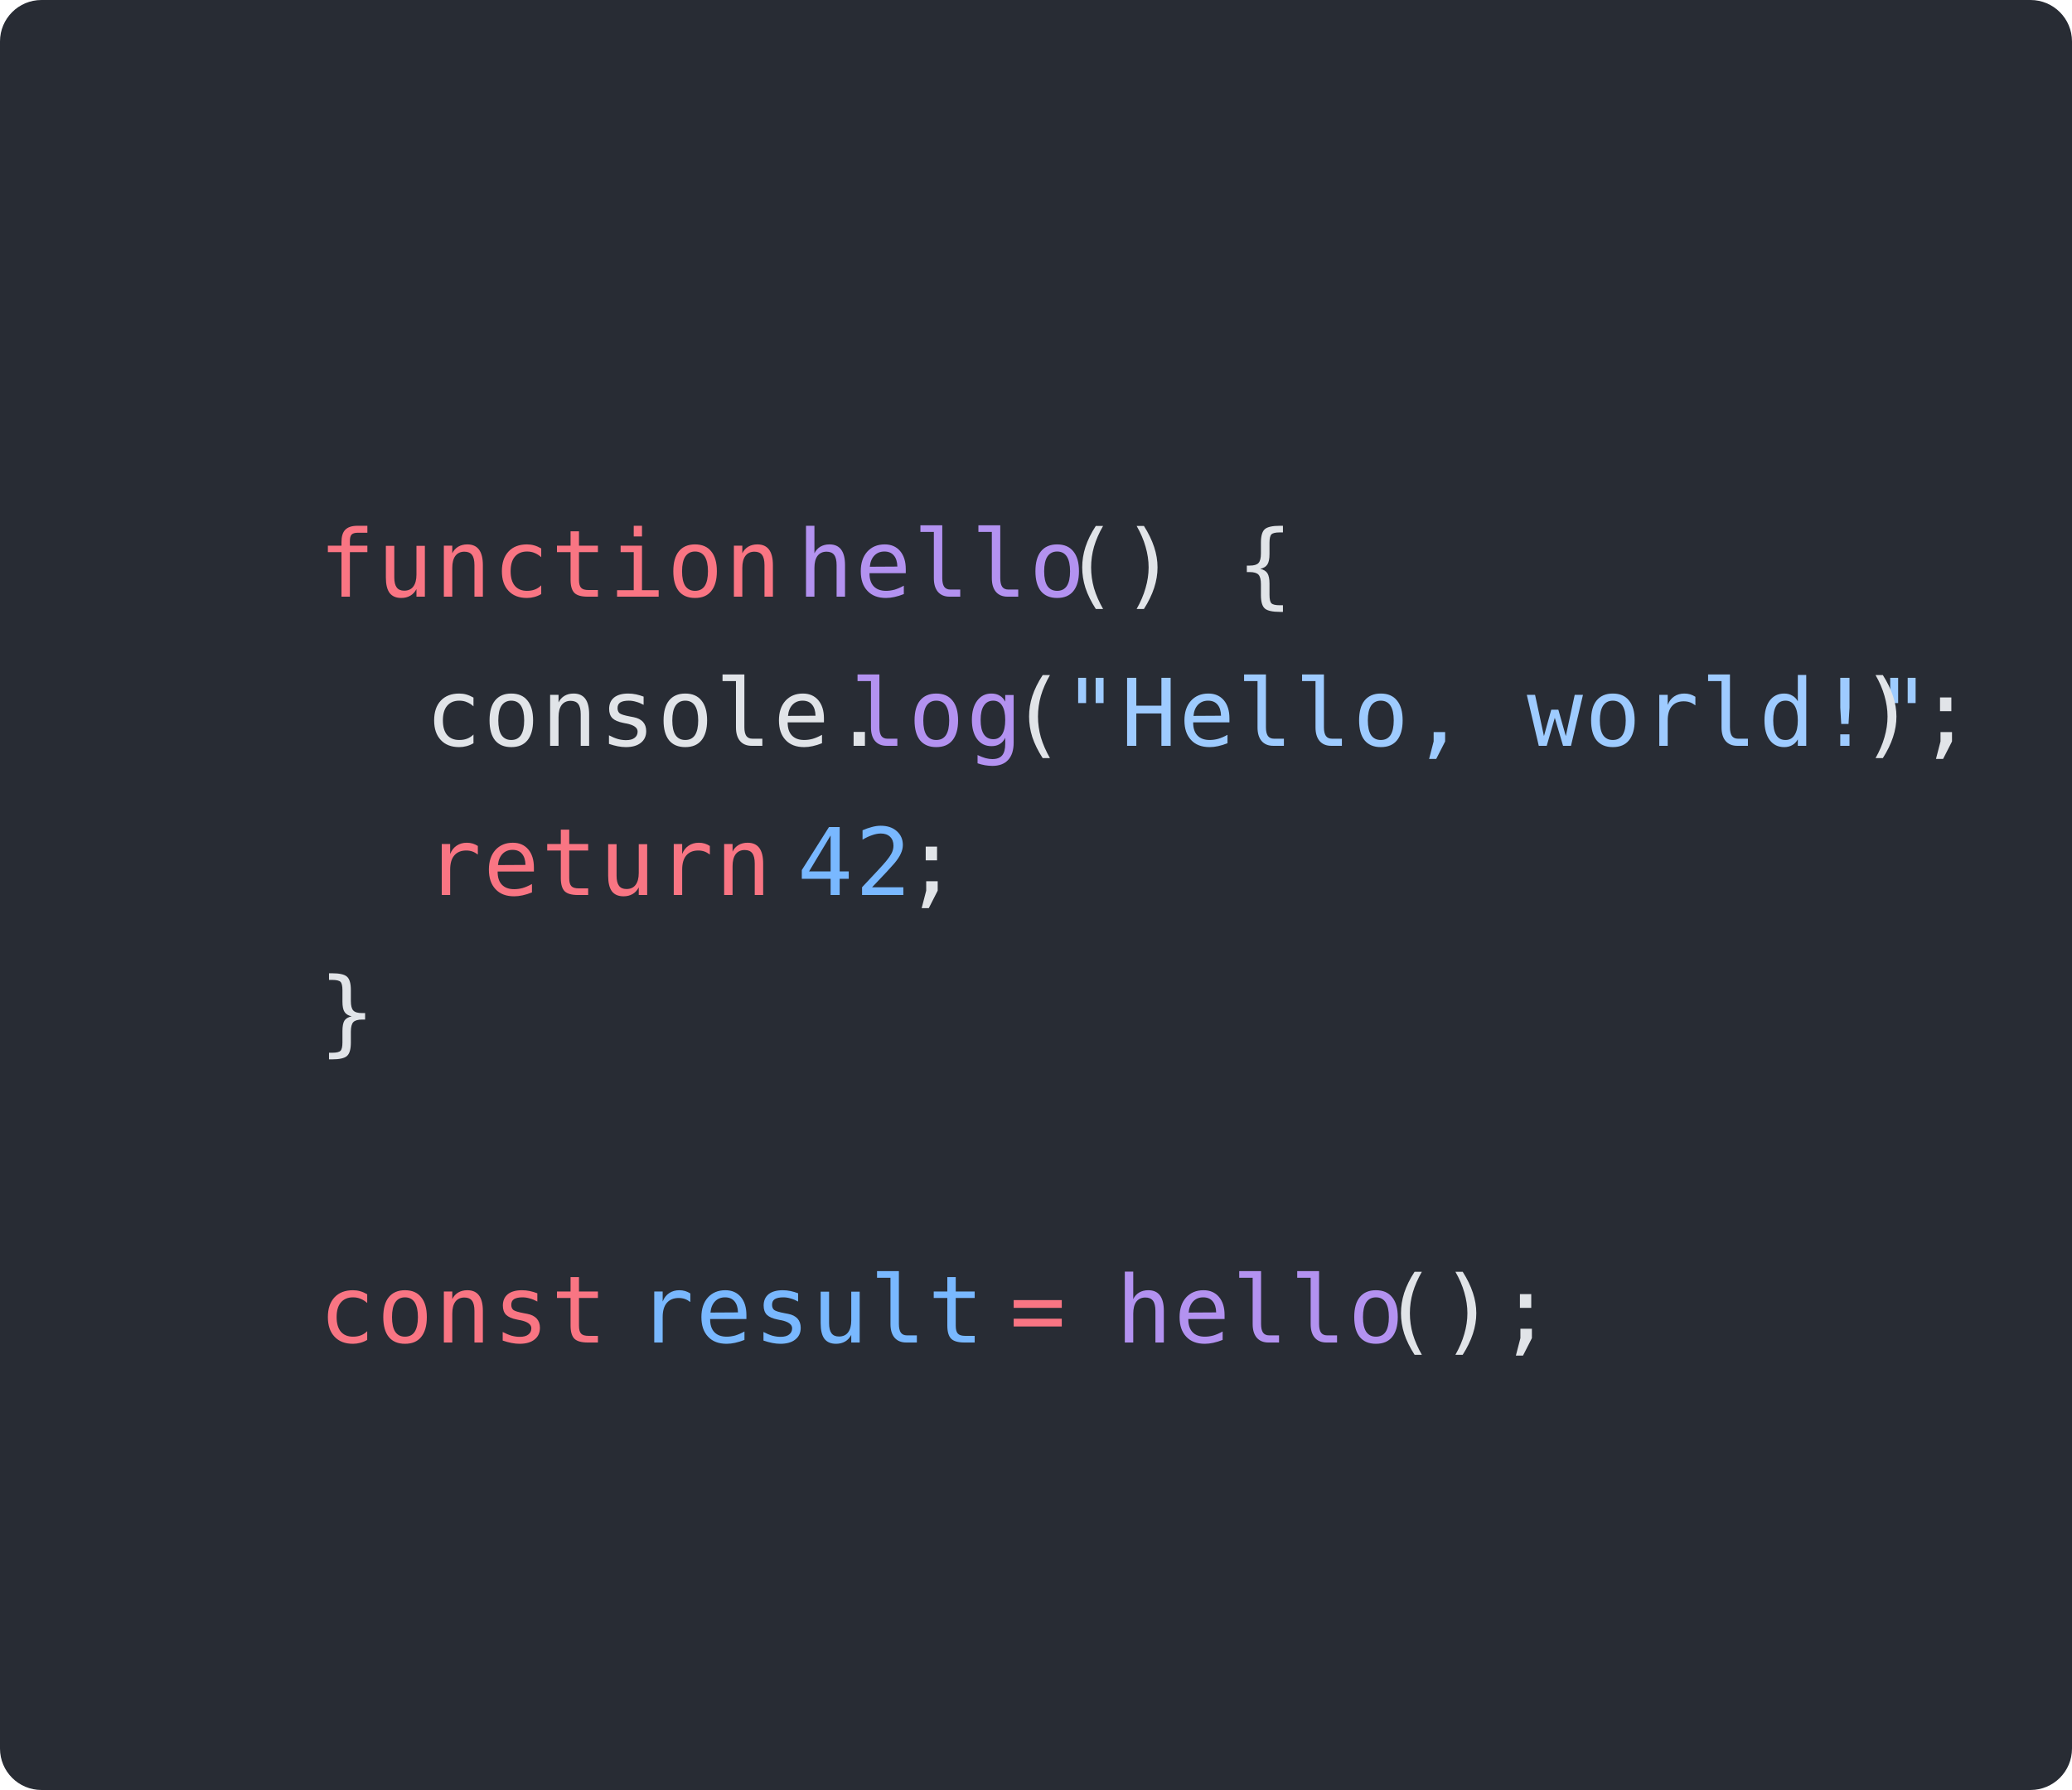
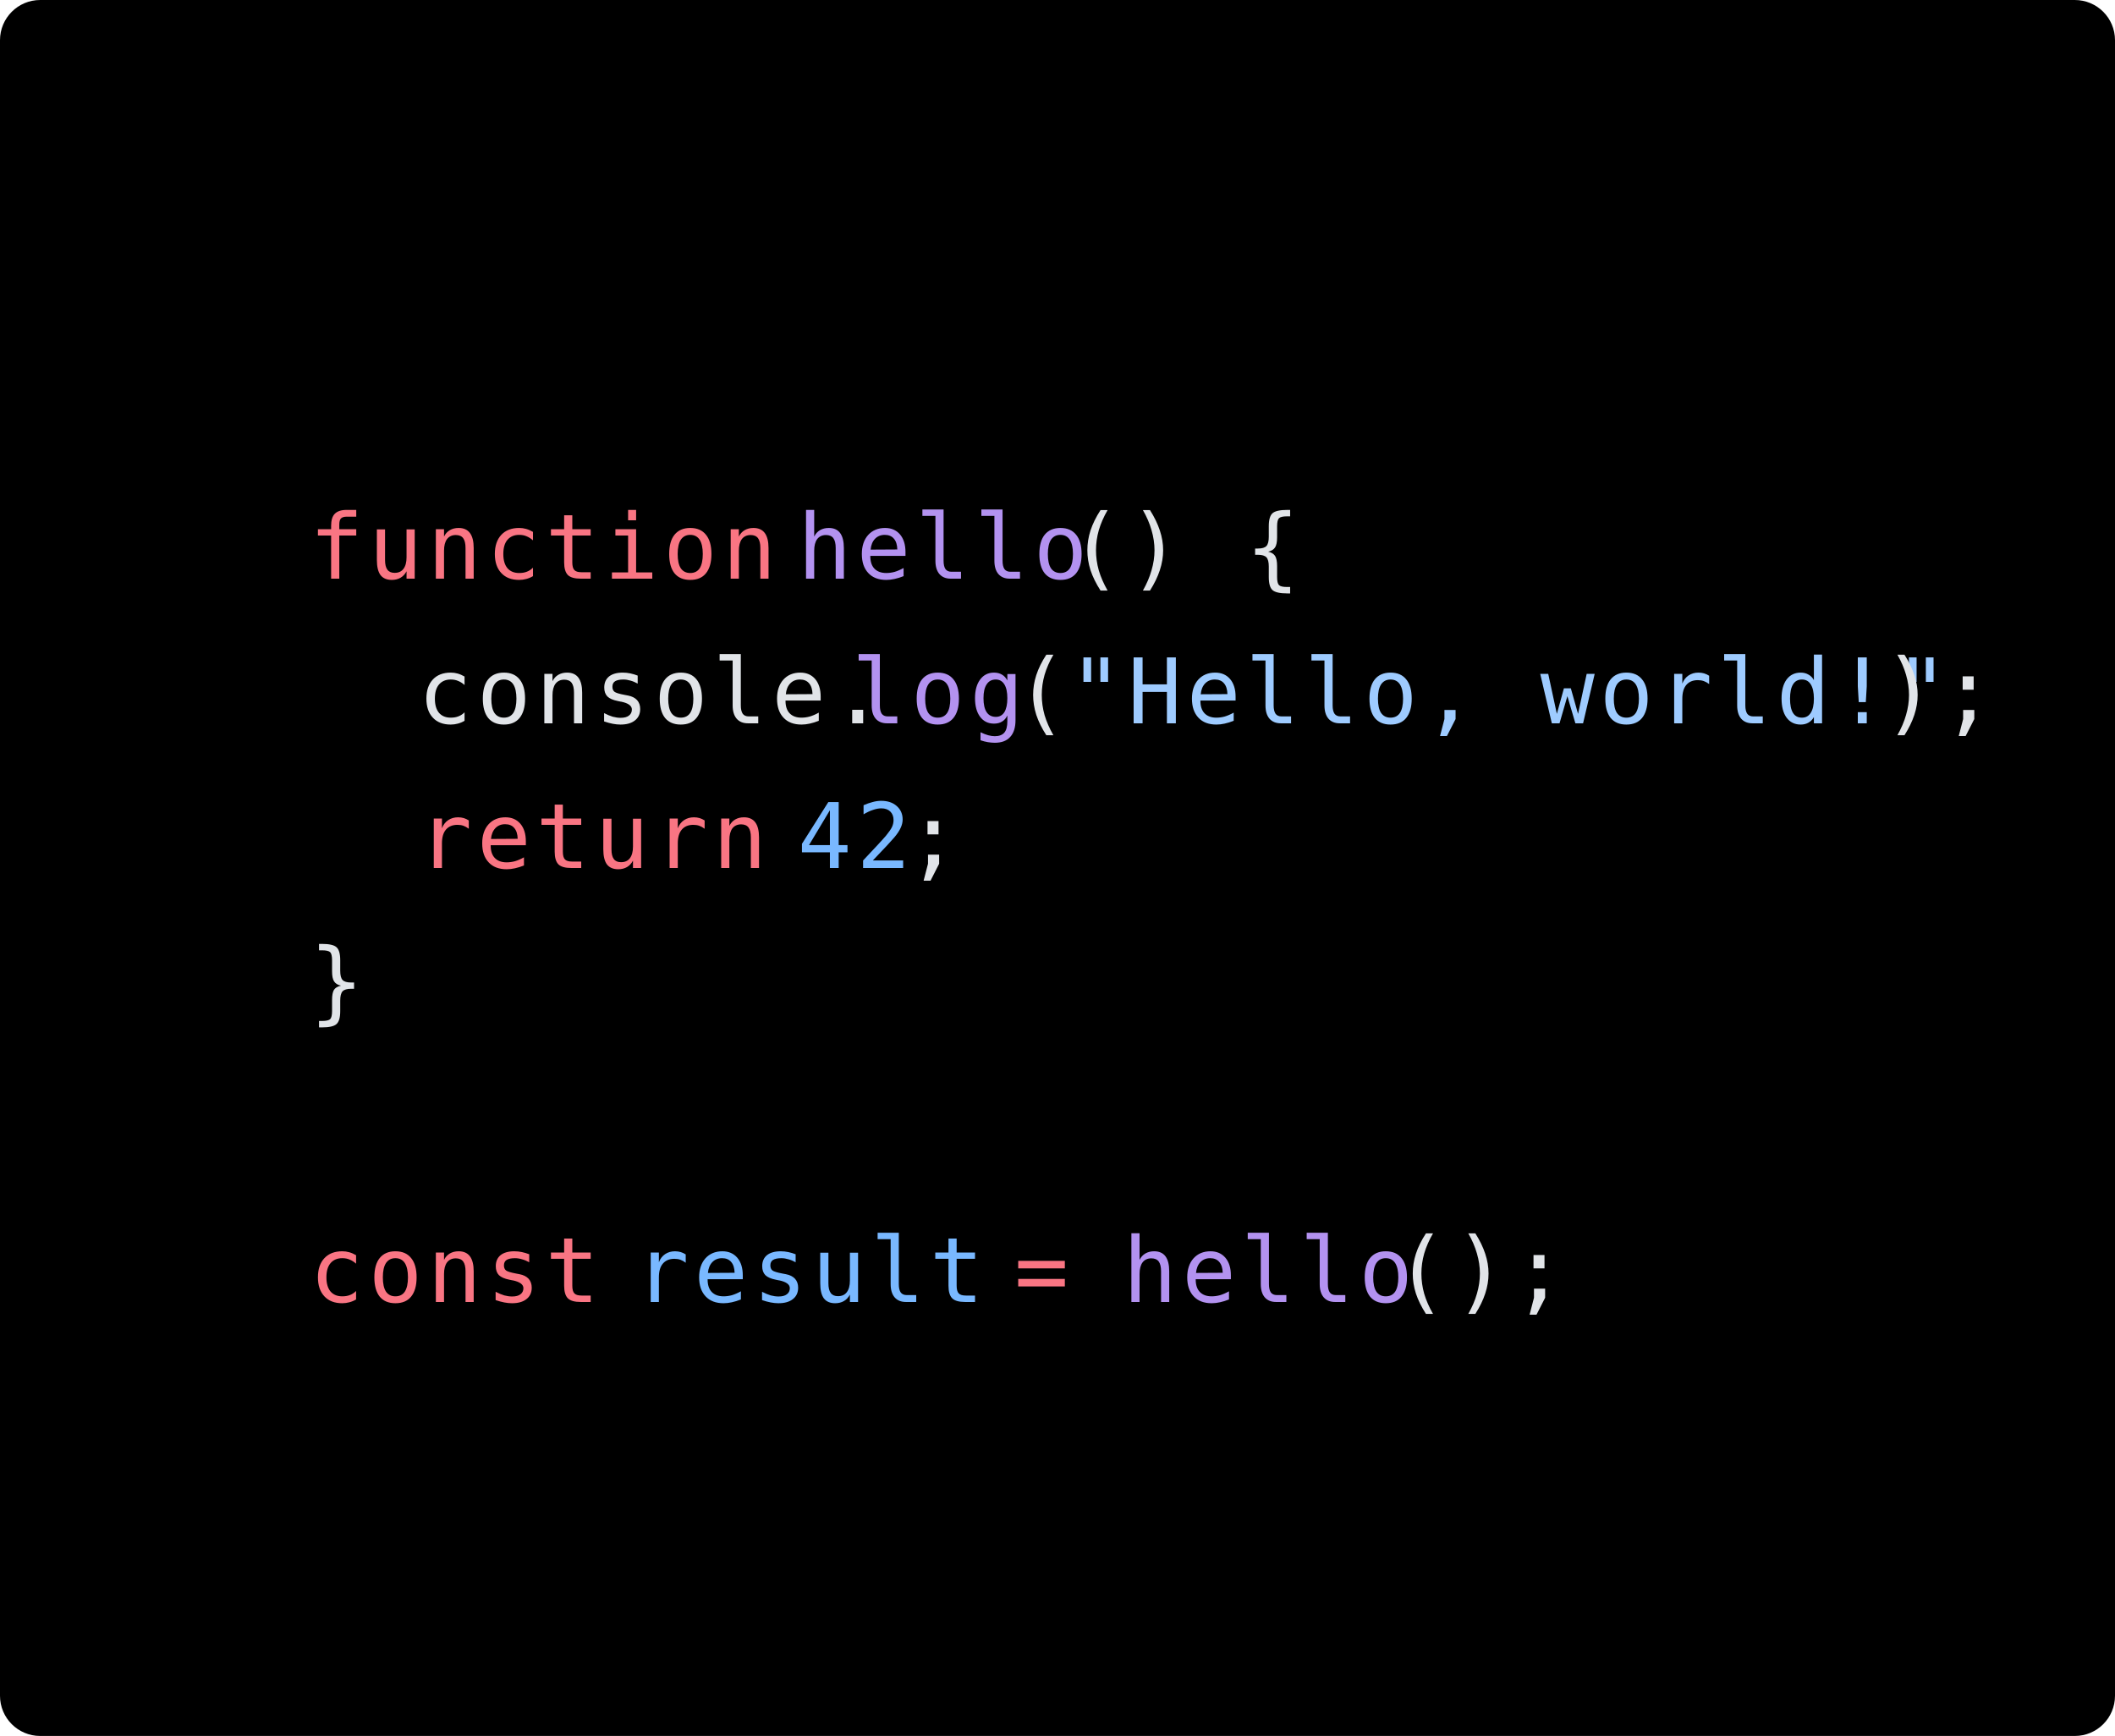
- <svg xmlns="http://www.w3.org/2000/svg" viewBox="0 0 200.001 172.8" width="200.001" height="172.8">
-   <rect id="bg" fill="#282c34" width="200.001" height="172.8" rx="4" />
+ <svg xmlns="http://www.w3.org/2000/svg" viewBox="0 0 210.531 172.8" width="210.531" height="172.8">
+   <rect id="bg" fill="#000" width="210.531" height="172.8" rx="4" />
  <g id="tokens" transform="translate(30.78906, 28.8)">
-     <text font-family="Consolas" font-size="9" y="28.8" letter-spacing="0.18px">
+     <text font-family="Consolas" font-size="9" y="28.8" letter-spacing="0.45px">
      <tspan x="0" fill="#F97583">function</tspan>
-       <tspan x="41.026" fill="#E1E4E8"> </tspan>
-       <tspan x="46.154" fill="#B392F0">hello</tspan>
-       <tspan x="71.795" fill="#E1E4E8">() {</tspan>
+       <tspan x="43.186" fill="#E1E4E8"> </tspan>
+       <tspan x="48.584" fill="#B392F0">hello</tspan>
+       <tspan x="75.575" fill="#E1E4E8">() {</tspan>
    </text>
-     <text font-family="Consolas" font-size="9" y="43.2" letter-spacing="0.18px">
+     <text font-family="Consolas" font-size="9" y="43.2" letter-spacing="0.45px">
      <tspan x="0" fill="#E1E4E8">  </tspan>
-       <tspan x="10.256" fill="#E1E4E8">console.</tspan>
-       <tspan x="51.282" fill="#B392F0">log</tspan>
-       <tspan x="66.667" fill="#E1E4E8">(</tspan>
-       <tspan x="71.795" fill="#9ECBFF">"Hello, world!"</tspan>
-       <tspan x="148.719" fill="#E1E4E8">);</tspan>
+       <tspan x="10.796" fill="#E1E4E8">console.</tspan>
+       <tspan x="53.982" fill="#B392F0">log</tspan>
+       <tspan x="70.177" fill="#E1E4E8">(</tspan>
+       <tspan x="75.575" fill="#9ECBFF">"Hello, world!"</tspan>
+       <tspan x="156.549" fill="#E1E4E8">);</tspan>
    </text>
-     <text font-family="Consolas" font-size="9" y="57.6" letter-spacing="0.18px">
+     <text font-family="Consolas" font-size="9" y="57.6" letter-spacing="0.45px">
      <tspan x="0" fill="#E1E4E8">  </tspan>
-       <tspan x="10.256" fill="#F97583">return</tspan>
-       <tspan x="41.026" fill="#E1E4E8"> </tspan>
-       <tspan x="46.154" fill="#79B8FF">42</tspan>
-       <tspan x="56.411" fill="#E1E4E8">;</tspan>
+       <tspan x="10.796" fill="#F97583">return</tspan>
+       <tspan x="43.186" fill="#E1E4E8"> </tspan>
+       <tspan x="48.584" fill="#79B8FF">42</tspan>
+       <tspan x="59.381" fill="#E1E4E8">;</tspan>
    </text>
-     <text font-family="Consolas" font-size="9" y="72" letter-spacing="0.18px">
+     <text font-family="Consolas" font-size="9" y="72" letter-spacing="0.45px">
      <tspan x="0" fill="#E1E4E8">}</tspan>
    </text>
-     <text font-family="Consolas" font-size="9" y="100.8" letter-spacing="0.18px">
+     <text font-family="Consolas" font-size="9" y="100.8" letter-spacing="0.45px">
      <tspan x="0" fill="#F97583">const</tspan>
-       <tspan x="25.641" fill="#E1E4E8"> </tspan>
-       <tspan x="30.769" fill="#79B8FF">result</tspan>
-       <tspan x="61.539" fill="#E1E4E8"> </tspan>
-       <tspan x="66.667" fill="#F97583">=</tspan>
-       <tspan x="71.795" fill="#E1E4E8"> </tspan>
-       <tspan x="76.924" fill="#B392F0">hello</tspan>
-       <tspan x="102.565" fill="#E1E4E8">();</tspan>
+       <tspan x="26.991" fill="#E1E4E8"> </tspan>
+       <tspan x="32.389" fill="#79B8FF">result</tspan>
+       <tspan x="64.779" fill="#E1E4E8"> </tspan>
+       <tspan x="70.177" fill="#F97583">=</tspan>
+       <tspan x="75.575" fill="#E1E4E8"> </tspan>
+       <tspan x="80.974" fill="#B392F0">hello</tspan>
+       <tspan x="107.965" fill="#E1E4E8">();</tspan>
    </text>
  </g>
</svg>
